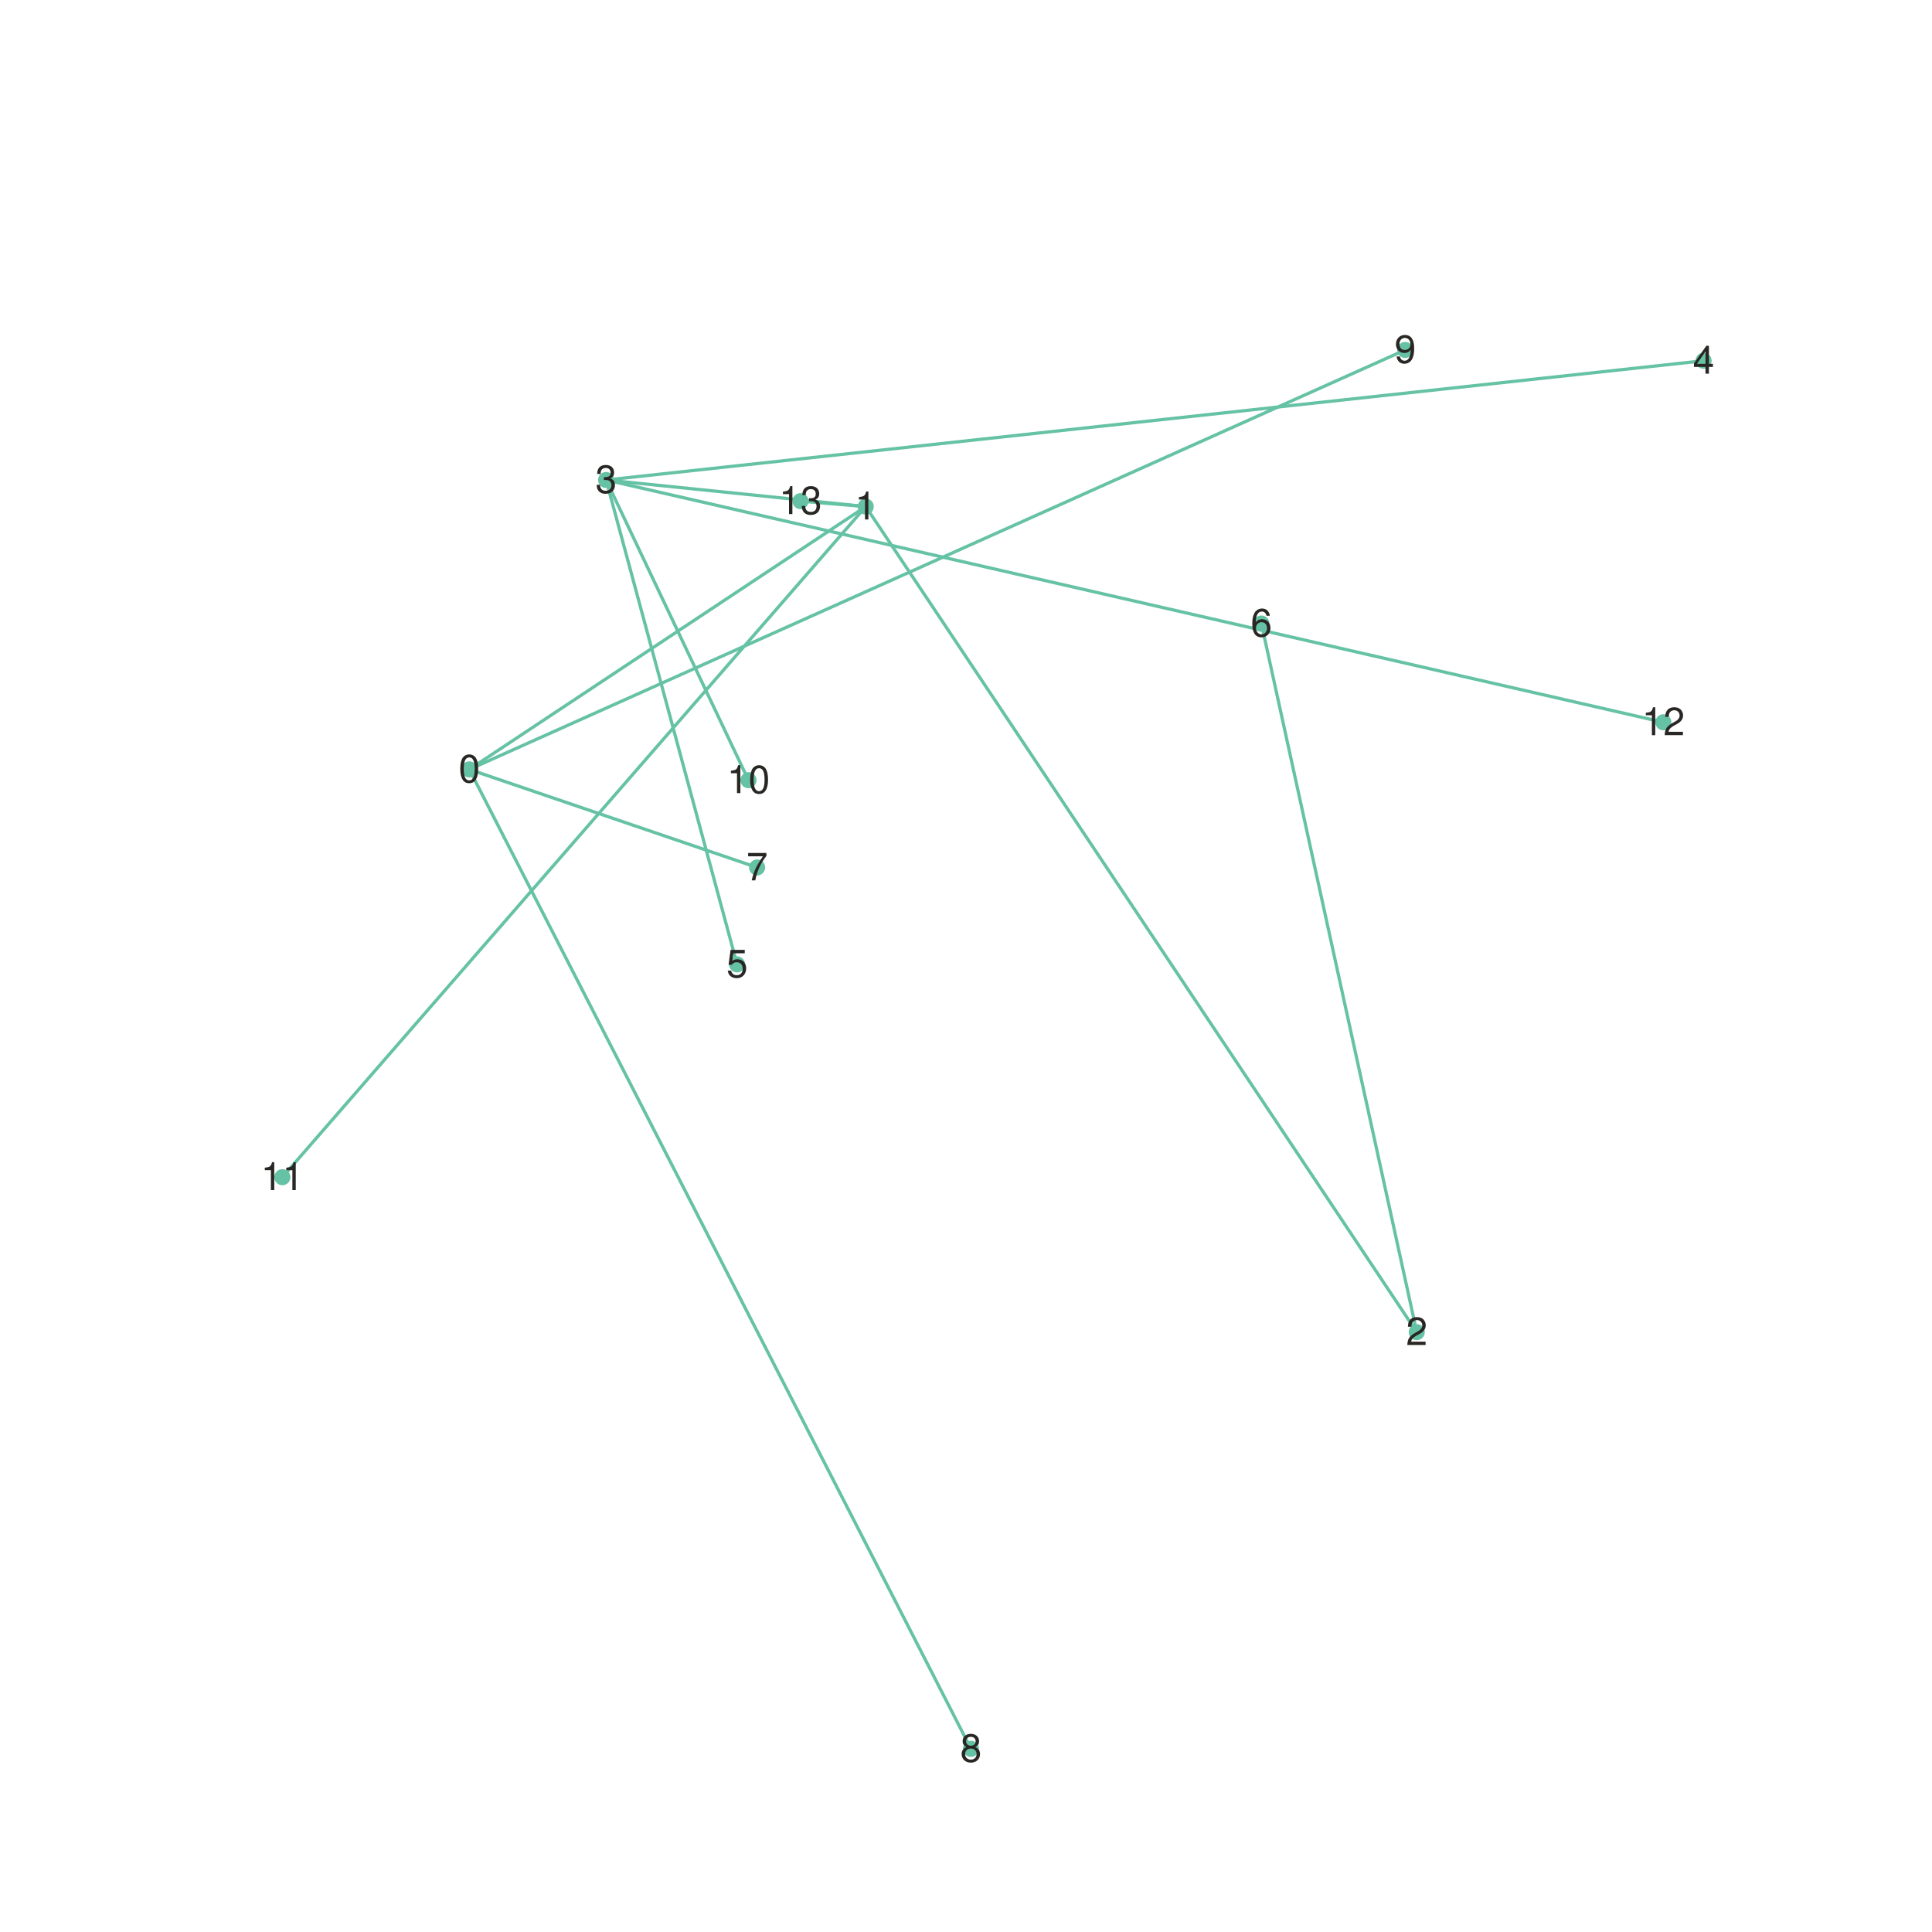
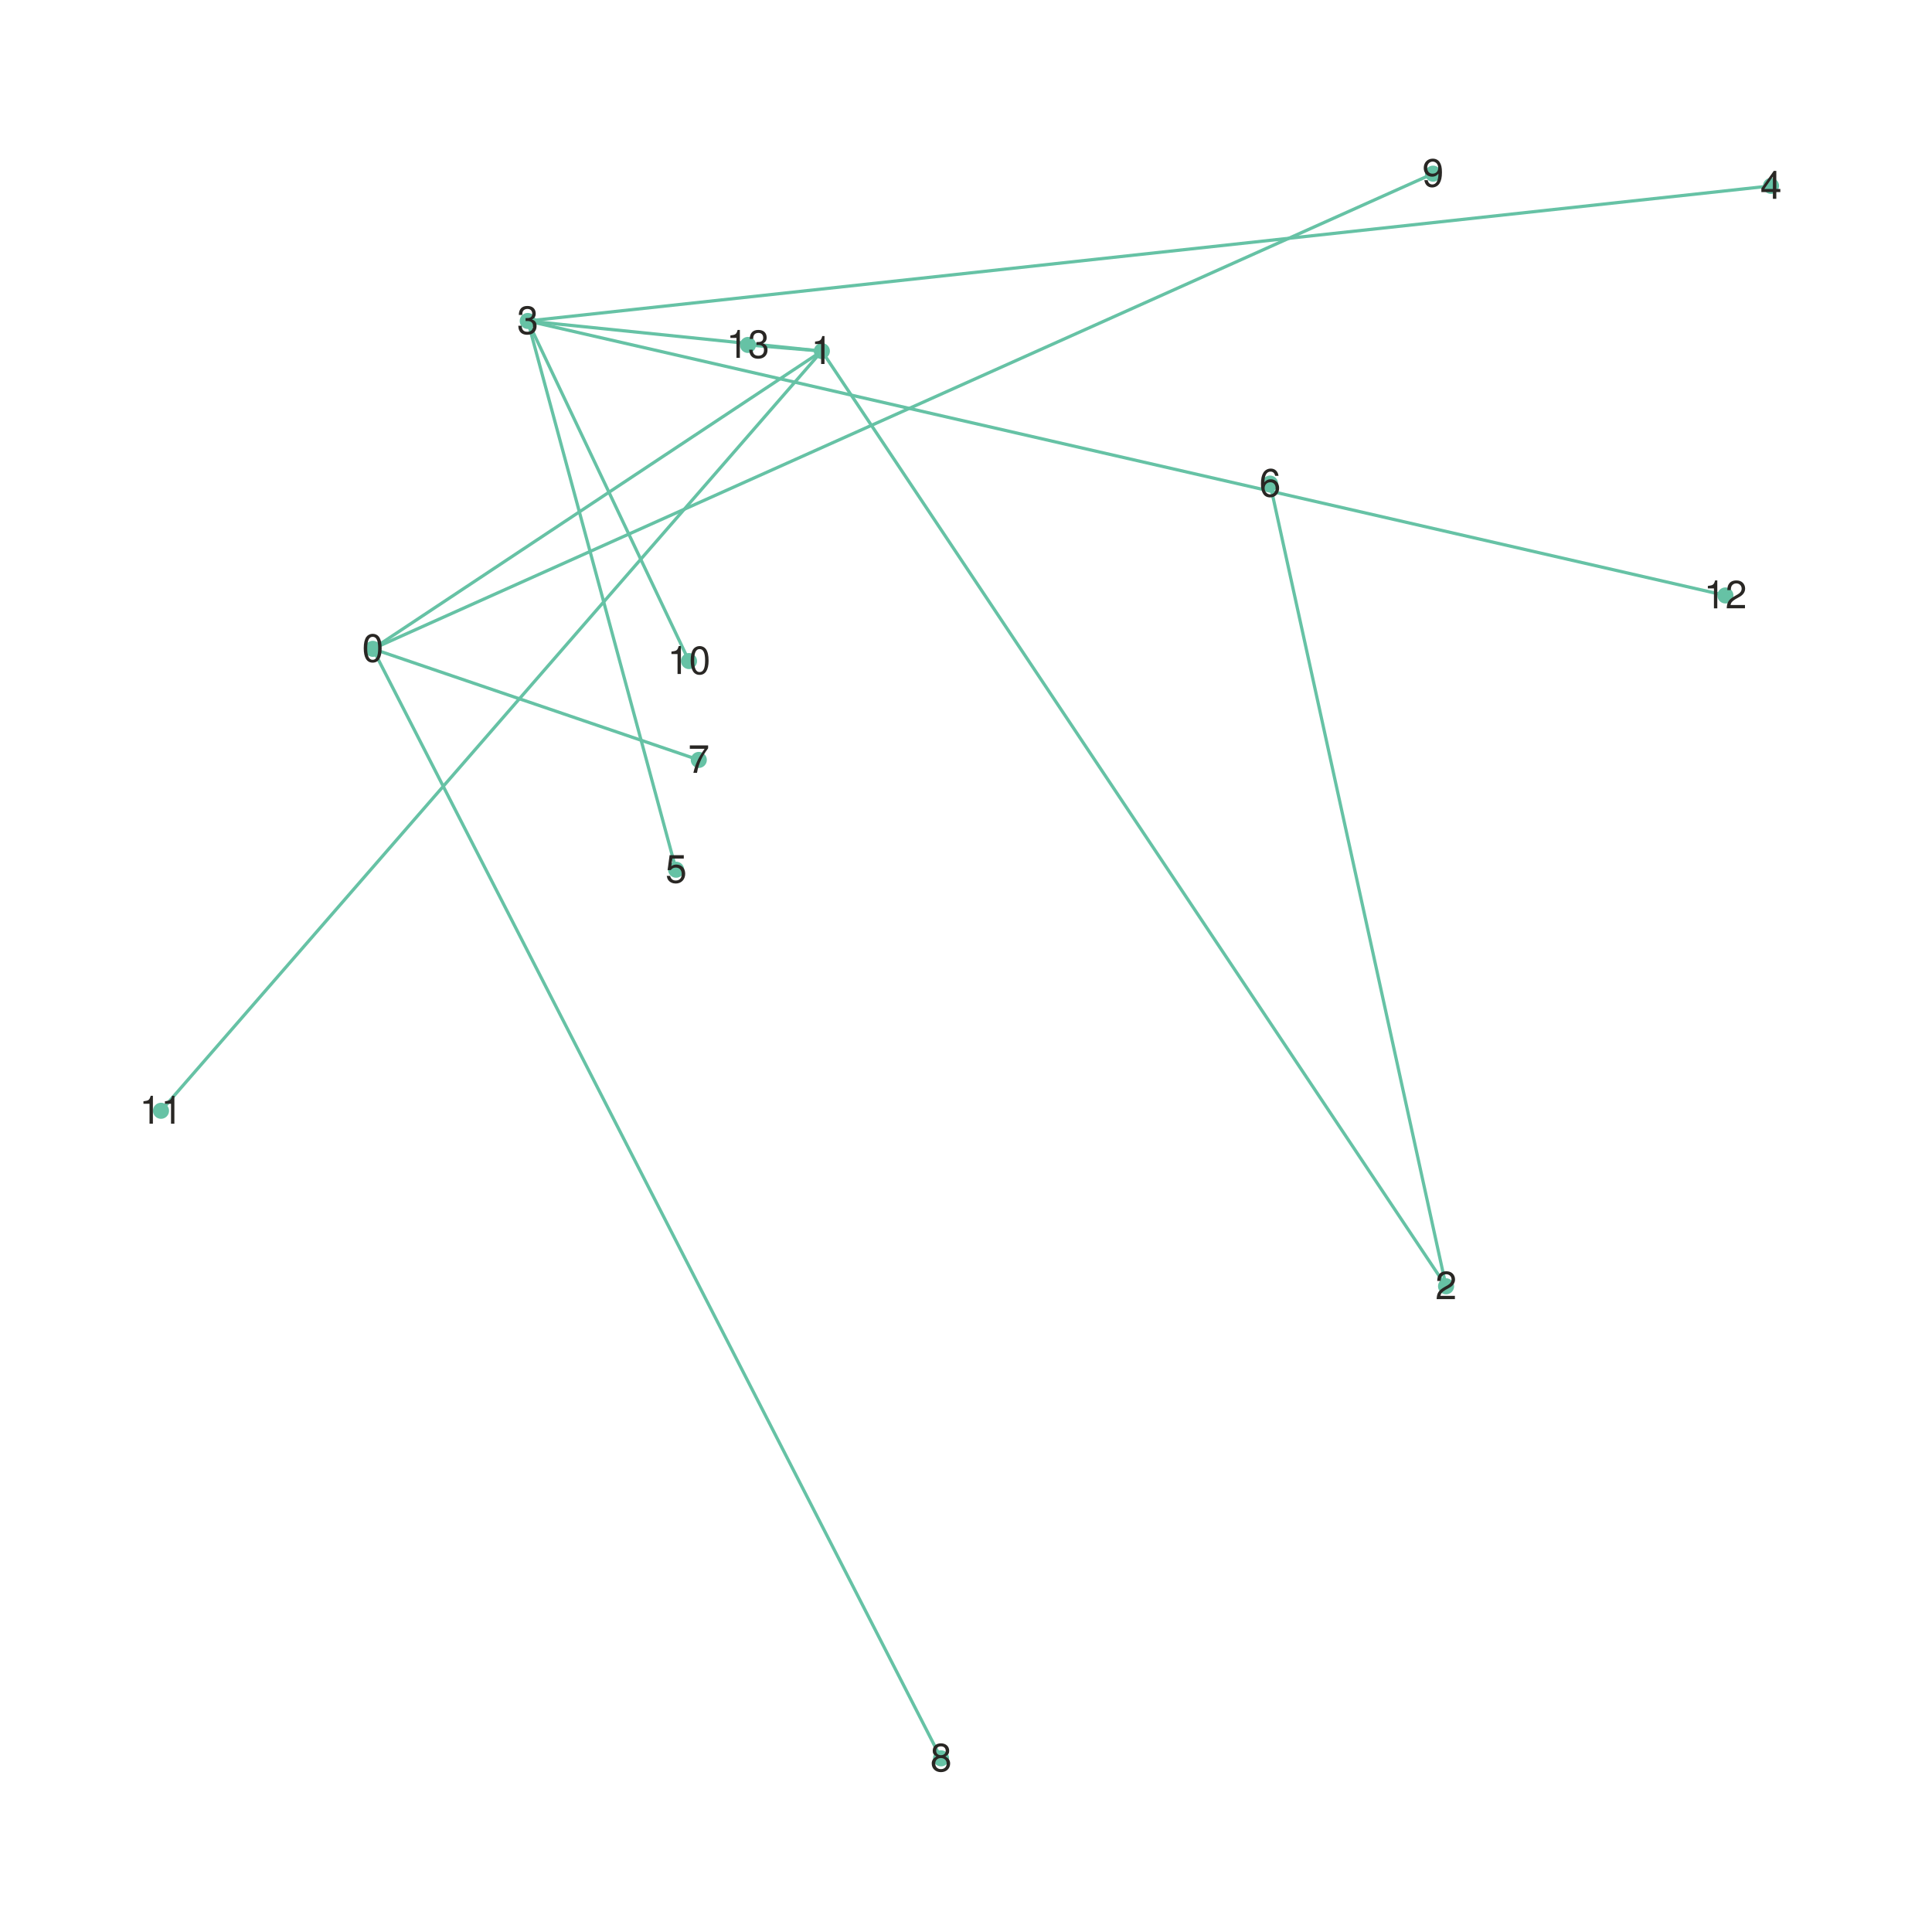
- <svg xmlns="http://www.w3.org/2000/svg" height="600px" id="t23650f5376d7496ba1c62d52e8af135d" preserveAspectRatio="xMidYMid meet" style="background-color:transparent;fill:rgb(16.1%,15.3%,14.1%);fill-opacity:1.0;font-family:Helvetica;font-size:12px;opacity:1.0;stroke:rgb(16.1%,15.3%,14.1%);stroke-opacity:1.0;stroke-width:1.0" viewBox="0 0 600 600" width="600px">
-   <g class="toyplot-axes-Cartesian" id="t257a4b5b20614624bc1691f62b50315b">
-     <clipPath id="ta88bfb215dab4659bba6919813b62dbe">
+ <svg xmlns="http://www.w3.org/2000/svg" height="600px" id="tf100fd53df154b61b4400db4b33e19da" preserveAspectRatio="xMidYMid meet" style="background-color:transparent;fill:rgb(16.1%,15.3%,14.1%);fill-opacity:1.0;font-family:Helvetica;font-size:12px;opacity:1.0;stroke:rgb(16.1%,15.3%,14.1%);stroke-opacity:1.0;stroke-width:1.0" viewBox="0 0 600 600" width="600px">
+   <g class="toyplot-axes-Cartesian" id="tb9f687abc357455d82e775f56d5d2932">
+     <clipPath id="t2df78476e9454f318694452d48a6b0fd">
      <rect height="540.0" width="540.0" x="30.0" y="30.0" />
    </clipPath>
-     <g class="toyplot-coordinate-events" clip-path="url(#ta88bfb215dab4659bba6919813b62dbe)" style="cursor:crosshair">
+     <g class="toyplot-coordinate-events" clip-path="url(#t2df78476e9454f318694452d48a6b0fd)" style="cursor:crosshair">
      <rect height="540.0" style="pointer-events:all;visibility:hidden" width="540.0" x="30.0" y="30.0" />
-       <g class="toyplot-mark-Graph" id="tcccc7085434541f5953ed3466d98c2c5">
+       <g class="toyplot-mark-Graph" id="tbcc1fb4db6ce42bd8a9b9cd76fb45859">
        <g class="toyplot-Edges">
-           <path d="M 188.232 149.064 L 529.07 112.034" style="fill:none;stroke:rgb(40%,76.1%,64.7%);stroke-opacity:1.0;stroke-width:1.0" />
-           <path d="M 188.232 149.064 L 228.909 299.502" style="fill:none;stroke:rgb(40%,76.1%,64.7%);stroke-opacity:1.0;stroke-width:1.0" />
-           <path d="M 439.988 413.704 L 391.731 193.649" style="fill:none;stroke:rgb(40%,76.1%,64.7%);stroke-opacity:1.0;stroke-width:1.0" />
-           <path d="M 268.864 157.321 L 439.988 413.704" style="fill:none;stroke:rgb(40%,76.1%,64.7%);stroke-opacity:1.0;stroke-width:1.0" />
-           <path d="M 145.76 238.946 L 235.125 269.402" style="fill:none;stroke:rgb(40%,76.1%,64.7%);stroke-opacity:1.0;stroke-width:1.0" />
-           <path d="M 145.76 238.946 L 301.542 543.116" style="fill:none;stroke:rgb(40%,76.1%,64.7%);stroke-opacity:1.0;stroke-width:1.0" />
-           <path d="M 145.76 238.946 L 436.413 108.679" style="fill:none;stroke:rgb(40%,76.1%,64.7%);stroke-opacity:1.0;stroke-width:1.0" />
-           <path d="M 268.864 157.321 L 145.76 238.946" style="fill:none;stroke:rgb(40%,76.1%,64.7%);stroke-opacity:1.0;stroke-width:1.0" />
-           <path d="M 188.232 149.064 L 232.443 242.302" style="fill:none;stroke:rgb(40%,76.1%,64.7%);stroke-opacity:1.0;stroke-width:1.0" />
-           <path d="M 268.864 157.321 L 87.691 365.588" style="fill:none;stroke:rgb(40%,76.1%,64.7%);stroke-opacity:1.0;stroke-width:1.0" />
-           <path d="M 188.232 149.064 L 516.57 224.311" style="fill:none;stroke:rgb(40%,76.1%,64.7%);stroke-opacity:1.0;stroke-width:1.0" />
-           <path d="M 268.864 157.321 L 188.232 149.064" style="fill:none;stroke:rgb(40%,76.1%,64.7%);stroke-opacity:1.0;stroke-width:1.0" />
-           <path d="M 268.864 157.321 L 248.601 155.635" style="fill:none;stroke:rgb(40%,76.1%,64.7%);stroke-opacity:1.0;stroke-width:1.0" />
+           <path d="M 163.895 99.68 L 550.0 57.732" style="fill:none;stroke:rgb(40%,76.1%,64.7%);stroke-opacity:1.0;stroke-width:1.0" />
+           <path d="M 163.895 99.68 L 209.974 270.099" style="fill:none;stroke:rgb(40%,76.1%,64.7%);stroke-opacity:1.0;stroke-width:1.0" />
+           <path d="M 449.087 399.468 L 394.421 150.187" style="fill:none;stroke:rgb(40%,76.1%,64.7%);stroke-opacity:1.0;stroke-width:1.0" />
+           <path d="M 255.235 109.034 L 449.087 399.468" style="fill:none;stroke:rgb(40%,76.1%,64.7%);stroke-opacity:1.0;stroke-width:1.0" />
+           <path d="M 115.781 201.5 L 217.016 236.001" style="fill:none;stroke:rgb(40%,76.1%,64.7%);stroke-opacity:1.0;stroke-width:1.0" />
+           <path d="M 115.781 201.5 L 292.253 546.068" style="fill:none;stroke:rgb(40%,76.1%,64.7%);stroke-opacity:1.0;stroke-width:1.0" />
+           <path d="M 115.781 201.5 L 445.038 53.932" style="fill:none;stroke:rgb(40%,76.1%,64.7%);stroke-opacity:1.0;stroke-width:1.0" />
+           <path d="M 255.235 109.034 L 115.781 201.5" style="fill:none;stroke:rgb(40%,76.1%,64.7%);stroke-opacity:1.0;stroke-width:1.0" />
+           <path d="M 163.895 99.68 L 213.977 205.302" style="fill:none;stroke:rgb(40%,76.1%,64.7%);stroke-opacity:1.0;stroke-width:1.0" />
+           <path d="M 255.235 109.034 L 50.0 344.962" style="fill:none;stroke:rgb(40%,76.1%,64.7%);stroke-opacity:1.0;stroke-width:1.0" />
+           <path d="M 163.895 99.68 L 535.84 184.921" style="fill:none;stroke:rgb(40%,76.1%,64.7%);stroke-opacity:1.0;stroke-width:1.0" />
+           <path d="M 255.235 109.034 L 163.895 99.68" style="fill:none;stroke:rgb(40%,76.1%,64.7%);stroke-opacity:1.0;stroke-width:1.0" />
+           <path d="M 255.235 109.034 L 232.282 107.124" style="fill:none;stroke:rgb(40%,76.1%,64.7%);stroke-opacity:1.0;stroke-width:1.0" />
        </g>
        <g class="toyplot-Vertices">
          <g class="toyplot-Datum" style="fill:rgb(40%,76.1%,64.7%);fill-opacity:1.0;opacity:1.0;stroke:rgb(40%,76.1%,64.7%);stroke-opacity:1.0">
-             <circle cx="145.76" cy="238.946" r="2.0" />
+             <circle cx="115.781" cy="201.5" r="2.0" />
          </g>
          <g class="toyplot-Datum" style="fill:rgb(40%,76.1%,64.7%);fill-opacity:1.0;opacity:1.0;stroke:rgb(40%,76.1%,64.7%);stroke-opacity:1.0">
-             <circle cx="268.864" cy="157.321" r="2.0" />
+             <circle cx="255.235" cy="109.034" r="2.0" />
          </g>
          <g class="toyplot-Datum" style="fill:rgb(40%,76.1%,64.7%);fill-opacity:1.0;opacity:1.0;stroke:rgb(40%,76.1%,64.7%);stroke-opacity:1.0">
-             <circle cx="439.988" cy="413.704" r="2.0" />
+             <circle cx="449.087" cy="399.468" r="2.0" />
          </g>
          <g class="toyplot-Datum" style="fill:rgb(40%,76.1%,64.7%);fill-opacity:1.0;opacity:1.0;stroke:rgb(40%,76.1%,64.7%);stroke-opacity:1.0">
-             <circle cx="188.232" cy="149.064" r="2.0" />
+             <circle cx="163.895" cy="99.68" r="2.0" />
          </g>
          <g class="toyplot-Datum" style="fill:rgb(40%,76.1%,64.7%);fill-opacity:1.0;opacity:1.0;stroke:rgb(40%,76.1%,64.7%);stroke-opacity:1.0">
-             <circle cx="529.07" cy="112.034" r="2.0" />
+             <circle cx="550.0" cy="57.732" r="2.0" />
          </g>
          <g class="toyplot-Datum" style="fill:rgb(40%,76.1%,64.7%);fill-opacity:1.0;opacity:1.0;stroke:rgb(40%,76.1%,64.7%);stroke-opacity:1.0">
-             <circle cx="228.909" cy="299.502" r="2.0" />
+             <circle cx="209.974" cy="270.099" r="2.0" />
          </g>
          <g class="toyplot-Datum" style="fill:rgb(40%,76.1%,64.7%);fill-opacity:1.0;opacity:1.0;stroke:rgb(40%,76.1%,64.7%);stroke-opacity:1.0">
-             <circle cx="391.731" cy="193.649" r="2.0" />
+             <circle cx="394.421" cy="150.187" r="2.0" />
          </g>
          <g class="toyplot-Datum" style="fill:rgb(40%,76.1%,64.7%);fill-opacity:1.0;opacity:1.0;stroke:rgb(40%,76.1%,64.7%);stroke-opacity:1.0">
-             <circle cx="235.125" cy="269.402" r="2.0" />
+             <circle cx="217.016" cy="236.001" r="2.0" />
          </g>
          <g class="toyplot-Datum" style="fill:rgb(40%,76.1%,64.7%);fill-opacity:1.0;opacity:1.0;stroke:rgb(40%,76.1%,64.7%);stroke-opacity:1.0">
-             <circle cx="301.542" cy="543.116" r="2.0" />
+             <circle cx="292.253" cy="546.068" r="2.0" />
          </g>
          <g class="toyplot-Datum" style="fill:rgb(40%,76.1%,64.7%);fill-opacity:1.0;opacity:1.0;stroke:rgb(40%,76.1%,64.7%);stroke-opacity:1.0">
-             <circle cx="436.413" cy="108.679" r="2.0" />
+             <circle cx="445.038" cy="53.932" r="2.0" />
          </g>
          <g class="toyplot-Datum" style="fill:rgb(40%,76.1%,64.7%);fill-opacity:1.0;opacity:1.0;stroke:rgb(40%,76.1%,64.7%);stroke-opacity:1.0">
-             <circle cx="232.443" cy="242.302" r="2.0" />
+             <circle cx="213.977" cy="205.302" r="2.0" />
          </g>
          <g class="toyplot-Datum" style="fill:rgb(40%,76.1%,64.7%);fill-opacity:1.0;opacity:1.0;stroke:rgb(40%,76.1%,64.7%);stroke-opacity:1.0">
-             <circle cx="87.691" cy="365.588" r="2.0" />
+             <circle cx="50.0" cy="344.962" r="2.0" />
          </g>
          <g class="toyplot-Datum" style="fill:rgb(40%,76.1%,64.7%);fill-opacity:1.0;opacity:1.0;stroke:rgb(40%,76.1%,64.7%);stroke-opacity:1.0">
-             <circle cx="516.57" cy="224.311" r="2.0" />
+             <circle cx="535.84" cy="184.921" r="2.0" />
          </g>
          <g class="toyplot-Datum" style="fill:rgb(40%,76.1%,64.7%);fill-opacity:1.0;opacity:1.0;stroke:rgb(40%,76.1%,64.7%);stroke-opacity:1.0">
-             <circle cx="248.601" cy="155.635" r="2.0" />
+             <circle cx="232.282" cy="107.124" r="2.0" />
          </g>
        </g>
        <g class="toyplot-Labels">
-           <text class="toyplot-Datum" style="dominant-baseline:middle;font-size:12px;font-weight:normal;stroke:none;text-anchor:middle" transform="translate(145.7597,238.9456)">
+           <text class="toyplot-Datum" style="dominant-baseline:middle;font-size:12px;font-weight:normal;stroke:none;text-anchor:middle" transform="translate(115.7814,201.4997)">
            <tspan style="dominant-baseline:inherit">0</tspan>
          </text>
-           <text class="toyplot-Datum" style="dominant-baseline:middle;font-size:12px;font-weight:normal;stroke:none;text-anchor:middle" transform="translate(268.8639,157.3207)">
+           <text class="toyplot-Datum" style="dominant-baseline:middle;font-size:12px;font-weight:normal;stroke:none;text-anchor:middle" transform="translate(255.2354,109.0339)">
            <tspan style="dominant-baseline:inherit">1</tspan>
          </text>
-           <text class="toyplot-Datum" style="dominant-baseline:middle;font-size:12px;font-weight:normal;stroke:none;text-anchor:middle" transform="translate(439.9879,413.7037)">
+           <text class="toyplot-Datum" style="dominant-baseline:middle;font-size:12px;font-weight:normal;stroke:none;text-anchor:middle" transform="translate(449.087,399.4679)">
            <tspan style="dominant-baseline:inherit">2</tspan>
          </text>
-           <text class="toyplot-Datum" style="dominant-baseline:middle;font-size:12px;font-weight:normal;stroke:none;text-anchor:middle" transform="translate(188.2321,149.0639)">
+           <text class="toyplot-Datum" style="dominant-baseline:middle;font-size:12px;font-weight:normal;stroke:none;text-anchor:middle" transform="translate(163.8947,99.68048)">
            <tspan style="dominant-baseline:inherit">3</tspan>
          </text>
-           <text class="toyplot-Datum" style="dominant-baseline:middle;font-size:12px;font-weight:normal;stroke:none;text-anchor:middle" transform="translate(529.0697,112.0337)">
+           <text class="toyplot-Datum" style="dominant-baseline:middle;font-size:12px;font-weight:normal;stroke:none;text-anchor:middle" transform="translate(550.0,57.73215)">
            <tspan style="dominant-baseline:inherit">4</tspan>
          </text>
-           <text class="toyplot-Datum" style="dominant-baseline:middle;font-size:12px;font-weight:normal;stroke:none;text-anchor:middle" transform="translate(228.9086,299.5024)">
+           <text class="toyplot-Datum" style="dominant-baseline:middle;font-size:12px;font-weight:normal;stroke:none;text-anchor:middle" transform="translate(209.9736,270.0992)">
            <tspan style="dominant-baseline:inherit">5</tspan>
          </text>
-           <text class="toyplot-Datum" style="dominant-baseline:middle;font-size:12px;font-weight:normal;stroke:none;text-anchor:middle" transform="translate(391.7315,193.649)">
+           <text class="toyplot-Datum" style="dominant-baseline:middle;font-size:12px;font-weight:normal;stroke:none;text-anchor:middle" transform="translate(394.4215,150.187)">
            <tspan style="dominant-baseline:inherit">6</tspan>
          </text>
-           <text class="toyplot-Datum" style="dominant-baseline:middle;font-size:12px;font-weight:normal;stroke:none;text-anchor:middle" transform="translate(235.1254,269.4019)">
+           <text class="toyplot-Datum" style="dominant-baseline:middle;font-size:12px;font-weight:normal;stroke:none;text-anchor:middle" transform="translate(217.016,236.0009)">
            <tspan style="dominant-baseline:inherit">7</tspan>
          </text>
-           <text class="toyplot-Datum" style="dominant-baseline:middle;font-size:12px;font-weight:normal;stroke:none;text-anchor:middle" transform="translate(301.5416,543.1158)">
+           <text class="toyplot-Datum" style="dominant-baseline:middle;font-size:12px;font-weight:normal;stroke:none;text-anchor:middle" transform="translate(292.2532,546.0676)">
            <tspan style="dominant-baseline:inherit">8</tspan>
          </text>
-           <text class="toyplot-Datum" style="dominant-baseline:middle;font-size:12px;font-weight:normal;stroke:none;text-anchor:middle" transform="translate(436.4133,108.6794)">
+           <text class="toyplot-Datum" style="dominant-baseline:middle;font-size:12px;font-weight:normal;stroke:none;text-anchor:middle" transform="translate(445.0376,53.93238)">
            <tspan style="dominant-baseline:inherit">9</tspan>
          </text>
-           <text class="toyplot-Datum" style="dominant-baseline:middle;font-size:12px;font-weight:normal;stroke:none;text-anchor:middle" transform="translate(232.443,242.3019)">
+           <text class="toyplot-Datum" style="dominant-baseline:middle;font-size:12px;font-weight:normal;stroke:none;text-anchor:middle" transform="translate(213.9774,205.3017)">
            <tspan style="dominant-baseline:inherit">10</tspan>
          </text>
-           <text class="toyplot-Datum" style="dominant-baseline:middle;font-size:12px;font-weight:normal;stroke:none;text-anchor:middle" transform="translate(87.69062,365.588)">
+           <text class="toyplot-Datum" style="dominant-baseline:middle;font-size:12px;font-weight:normal;stroke:none;text-anchor:middle" transform="translate(50.0,344.9618)">
            <tspan style="dominant-baseline:inherit">11</tspan>
          </text>
-           <text class="toyplot-Datum" style="dominant-baseline:middle;font-size:12px;font-weight:normal;stroke:none;text-anchor:middle" transform="translate(516.5701,224.3109)">
+           <text class="toyplot-Datum" style="dominant-baseline:middle;font-size:12px;font-weight:normal;stroke:none;text-anchor:middle" transform="translate(535.8403,184.9213)">
            <tspan style="dominant-baseline:inherit">12</tspan>
          </text>
-           <text class="toyplot-Datum" style="dominant-baseline:middle;font-size:12px;font-weight:normal;stroke:none;text-anchor:middle" transform="translate(248.6013,155.6349)">
+           <text class="toyplot-Datum" style="dominant-baseline:middle;font-size:12px;font-weight:normal;stroke:none;text-anchor:middle" transform="translate(232.2817,107.1242)">
            <tspan style="dominant-baseline:inherit">13</tspan>
          </text>
        </g>
      </g>
    </g>
    <g class="toyplot-coordinates" style="visibility:hidden">
      <rect height="14.0" style="fill:rgb(100%,100%,100%);fill-opacity:1.0;opacity:0.75;stroke:none" width="90.0" x="450.0" y="60.0" />
      <text style="alignment-baseline:middle;font-size:10px;font-weight:normal;stroke:none;text-anchor:middle" x="495.0" y="67.0" />
    </g>
  </g>
</svg>
